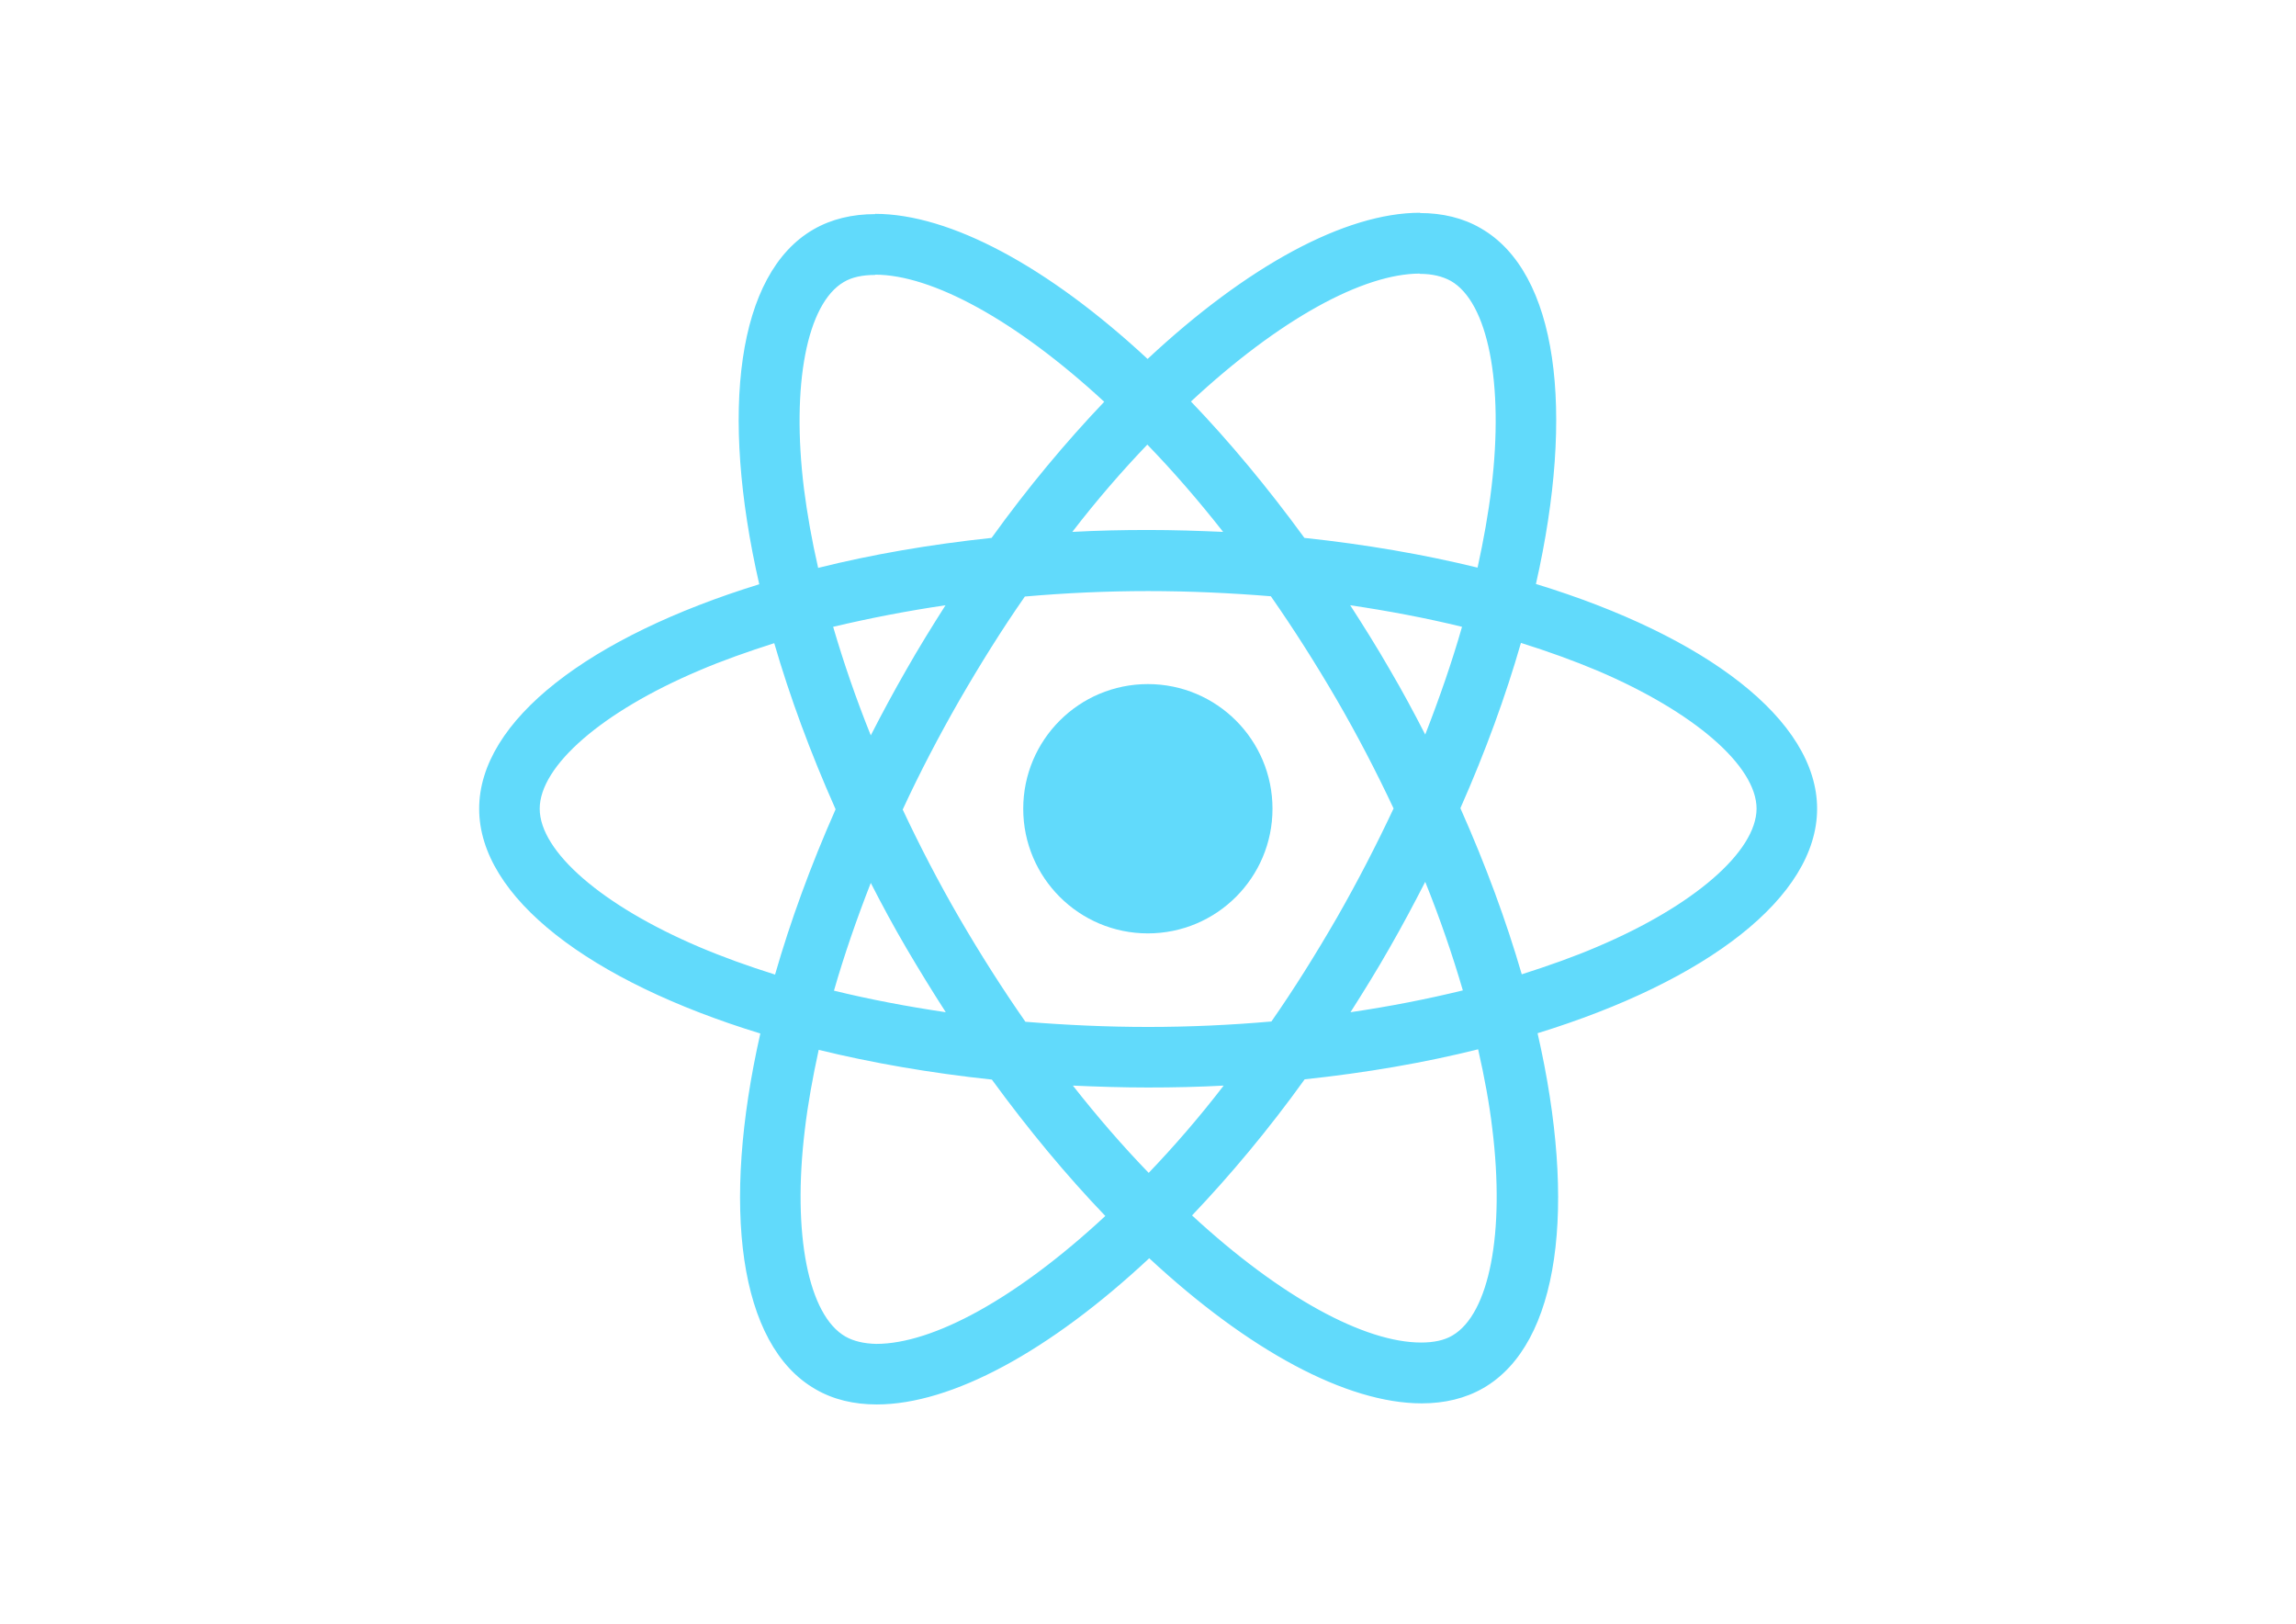
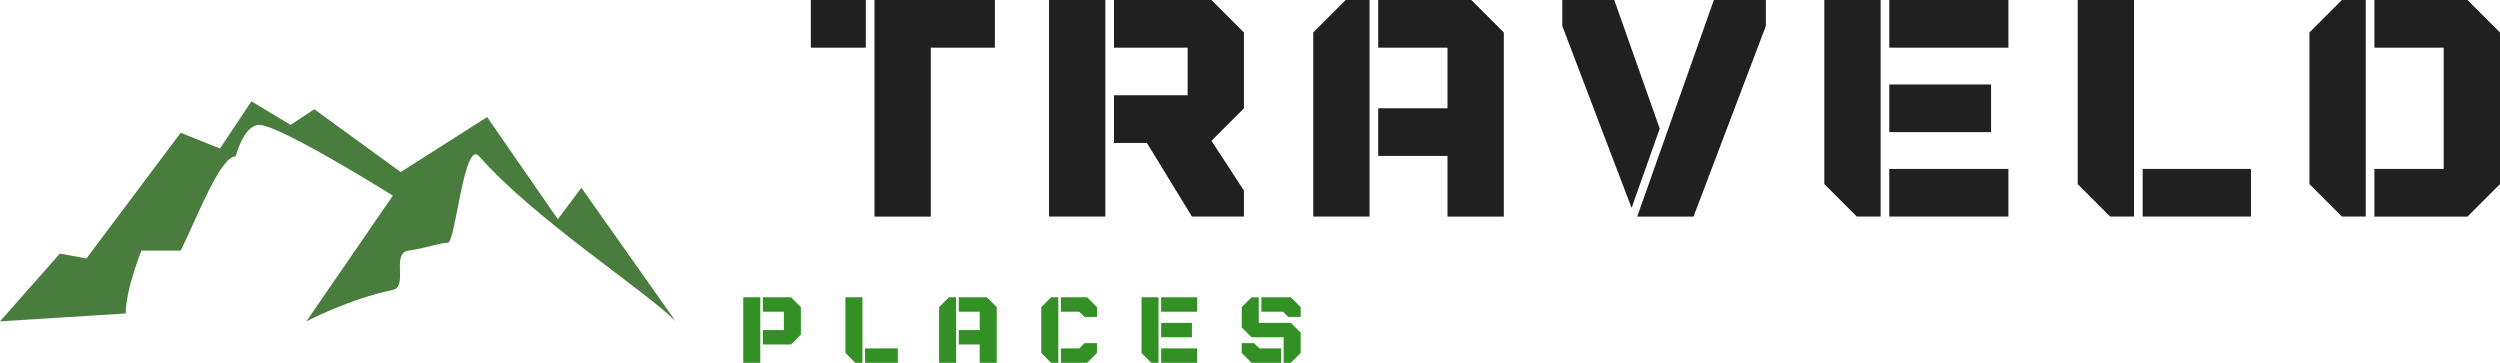
- <svg xmlns="http://www.w3.org/2000/svg" viewBox="0 0 841.9 595.3">
-   <g fill="#61DAFB">
-     <path d="M666.3 296.5c0-32.5-40.7-63.3-103.1-82.4 14.4-63.6 8-114.2-20.2-130.4-6.5-3.8-14.1-5.6-22.4-5.6v22.3c4.6 0 8.3.9 11.4 2.6 13.6 7.8 19.5 37.5 14.9 75.7-1.1 9.4-2.9 19.3-5.1 29.4-19.6-4.8-41-8.5-63.5-10.9-13.5-18.5-27.5-35.3-41.6-50 32.6-30.3 63.2-46.9 84-46.9V78c-27.5 0-63.5 19.6-99.9 53.6-36.4-33.8-72.4-53.2-99.9-53.2v22.3c20.7 0 51.4 16.5 84 46.6-14 14.7-28 31.4-41.3 49.9-22.6 2.4-44 6.1-63.6 11-2.3-10-4-19.7-5.2-29-4.7-38.2 1.1-67.9 14.6-75.8 3-1.8 6.9-2.6 11.5-2.6V78.5c-8.4 0-16 1.8-22.6 5.6-28.1 16.2-34.4 66.7-19.9 130.1-62.2 19.2-102.7 49.9-102.7 82.3 0 32.5 40.7 63.3 103.1 82.4-14.4 63.6-8 114.2 20.2 130.4 6.5 3.8 14.1 5.6 22.5 5.6 27.5 0 63.5-19.6 99.9-53.6 36.4 33.8 72.4 53.2 99.9 53.2 8.4 0 16-1.8 22.6-5.6 28.1-16.2 34.4-66.7 19.9-130.1 62-19.1 102.5-49.9 102.5-82.3zm-130.2-66.7c-3.7 12.9-8.3 26.2-13.5 39.5-4.1-8-8.4-16-13.1-24-4.6-8-9.5-15.8-14.4-23.4 14.2 2.1 27.9 4.7 41 7.9zm-45.8 106.5c-7.8 13.5-15.8 26.3-24.1 38.2-14.9 1.3-30 2-45.2 2-15.1 0-30.2-.7-45-1.9-8.3-11.9-16.4-24.6-24.2-38-7.6-13.1-14.5-26.4-20.8-39.8 6.2-13.4 13.2-26.8 20.7-39.9 7.8-13.5 15.8-26.3 24.1-38.2 14.9-1.3 30-2 45.2-2 15.1 0 30.2.7 45 1.9 8.3 11.9 16.4 24.6 24.2 38 7.6 13.1 14.5 26.4 20.8 39.8-6.3 13.4-13.2 26.8-20.7 39.9zm32.3-13c5.4 13.4 10 26.8 13.8 39.8-13.1 3.2-26.9 5.9-41.2 8 4.9-7.7 9.8-15.6 14.4-23.7 4.6-8 8.9-16.1 13-24.1zM421.2 430c-9.3-9.6-18.6-20.3-27.8-32 9 .4 18.2.7 27.5.7 9.4 0 18.7-.2 27.8-.7-9 11.7-18.3 22.4-27.5 32zm-74.4-58.9c-14.2-2.1-27.9-4.7-41-7.9 3.7-12.9 8.3-26.2 13.5-39.5 4.1 8 8.4 16 13.1 24 4.7 8 9.5 15.8 14.4 23.4zM420.7 163c9.3 9.6 18.6 20.3 27.8 32-9-.4-18.2-.7-27.5-.7-9.4 0-18.7.2-27.8.7 9-11.7 18.3-22.4 27.5-32zm-74 58.9c-4.9 7.7-9.8 15.6-14.4 23.7-4.6 8-8.9 16-13 24-5.4-13.4-10-26.8-13.8-39.8 13.1-3.1 26.9-5.8 41.2-7.9zm-90.5 125.2c-35.4-15.1-58.3-34.9-58.3-50.6 0-15.7 22.9-35.6 58.3-50.6 8.6-3.7 18-7 27.7-10.1 5.7 19.6 13.2 40 22.5 60.9-9.2 20.8-16.6 41.1-22.2 60.6-9.9-3.1-19.3-6.5-28-10.2zM310 490c-13.6-7.8-19.5-37.5-14.9-75.7 1.1-9.4 2.9-19.3 5.1-29.4 19.6 4.8 41 8.5 63.5 10.9 13.5 18.5 27.5 35.3 41.6 50-32.6 30.3-63.2 46.9-84 46.9-4.5-.1-8.3-1-11.3-2.7zm237.2-76.2c4.7 38.2-1.1 67.9-14.6 75.8-3 1.8-6.9 2.6-11.5 2.6-20.7 0-51.4-16.5-84-46.6 14-14.7 28-31.4 41.3-49.9 22.6-2.4 44-6.1 63.6-11 2.3 10.1 4.1 19.8 5.2 29.1zm38.5-66.7c-8.6 3.7-18 7-27.7 10.1-5.7-19.6-13.2-40-22.5-60.9 9.2-20.8 16.6-41.1 22.2-60.6 9.9 3.1 19.3 6.5 28.1 10.2 35.4 15.1 58.3 34.9 58.3 50.6-.1 15.7-23 35.6-58.4 50.6zM320.8 78.4z" />
-     <circle cx="420.9" cy="296.5" r="45.7" />
-     <path d="M520.5 78.1z" />
+ <svg xmlns="http://www.w3.org/2000/svg" id="204852803" viewBox="0 0 370 53.695" height="53.695" width="370" style="width: 370px; height: 53.695px; position: absolute; top: 50%; left: 50%; transform: translate(-50%, -50%) scale(0.628919); z-index: 0; cursor: pointer; overflow: visible;">
+   <defs id="SvgjsDefs7132" />
+   <g id="SvgjsG7133" featurekey="symbolFeature-0" transform="matrix(1.162791,0,0,1.162791,-8.139541,-26.8604)" fill="#497d3e">
+     <g transform="translate(0,-952.3622)">
+       <path style="color:;enable-background:accumulate;" d="m 7,1016.362 16,-1 c 0,-3.049 2,-8 2,-8 0,0 2.541,0 5,0 2,-4 5,-12 7,-12 0,0 1,-4 3,-4 2.631,0 17,9 17,9 l -11,16 c 0,0 5.417,-2.835 11,-4 1.988,-0.415 -0.234,-4.707 2,-5 1.929,-0.253 4,-1 5,-1 1,0 2.032,-13.249 4,-11 7,8 21.405,17.281 25,21 l -12,-17 -3,4 -9,-13 -11,7 -11,-8 -3,2 -5,-3 -4,6 -5,-2 -12,16 -3.375,-0.625 -7.625,8.625" fill="#497d3e" stroke="none" marker="none" visibility="visible" display="inline" overflow="visible" />
+     </g>
+   </g>
+   <g id="SvgjsG7134" featurekey="nameFeature-0" transform="matrix(1.121797,0,0,1.121797,119.0384,-12.82023)" fill="#202020">
+     <path d="M8.114 11.429 l0 6.286 l-7.257 0 l0 -6.286 l7.257 0 z M9.257 11.429 l15.886 0 l0 6.286 l-8.457 0 l0 22.286 l-7.429 0 l0 -28.571 z M39.715 40 l-7.429 0 l0 -28.571 l7.429 0 l0 28.571 z M58 15.714 l0 10 l-4.286 4.286 l4.286 6.571 l0 3.429 l-6.857 0 l-5.943 -9.714 l-4.343 0 l0 -6.286 l9.714 0 l0 -6.286 l-9.714 0 l0 -6.286 l12.857 0 z M74.572 40 l-7.429 0 l0 -24.286 l4.286 -4.286 l3.143 0 l0 28.571 z M88 11.429 l4.286 4.286 l0 24.286 l-7.429 0 l0 -8 l-9.143 0 l0 -6.286 l9.143 0 l0 -8 l-9.143 0 l0 -6.286 l12.286 0 z M112.857 28.4 l-3.714 10.457 l-9.143 -24 l0 -3.429 l6.857 0 z M120 11.429 l6.857 0 l0 3.429 l-9.543 25.143 l-7.429 0 z M142 40 l-3.143 0 l-4.286 -4.286 l0 -24.286 l7.429 0 l0 28.571 z M143.143 11.429 l15.714 0 l0 6.286 l-15.714 0 l0 -6.286 z M156.571 22.571 l0 6.286 l-13.429 0 l0 -6.286 l13.429 0 z M143.143 40 l0 -6.286 l15.714 0 l0 6.286 l-15.714 0 z M175.429 40 l-3.143 0 l-4.286 -4.286 l0 -24.286 l7.429 0 l0 28.571 z M176.572 33.714 l14.286 0 l0 6.286 l-14.286 0 l0 -6.286 z M206 40 l-3.143 0 l-4.286 -4.286 l0 -20 l4.286 -4.286 l3.143 0 l0 28.571 z M219.428 11.429 l4.286 4.286 l0 20 l-4.286 4.286 l-12.286 0 l0 -6.286 l9.143 0 l0 -16 l-9.143 0 l0 -6.286 l12.286 0 z" />
+   </g>
+   <g id="SvgjsG7135" featurekey="sloganFeature-0" transform="matrix(0.6786125,0,0,0.6786125,109.0305,40.12241)" fill="#339025">
+     <path d="M5.143 20 l-3.714 0 l0 -14.286 l3.714 0 l0 14.286 z M11.857 5.714 l2.143 2.143 l0 6 l-2.143 2.143 l-6.143 0 l0 -3.143 l4.571 0 l0 -4 l-4.571 0 l0 -3.143 l6.143 0 z M27.429 20 l-1.571 0 l-2.143 -2.143 l0 -12.143 l3.714 0 l0 14.286 z M28 16.857 l7.143 0 l0 3.143 l-7.143 0 l0 -3.143 z M47.857 20 l-3.714 0 l0 -12.143 l2.143 -2.143 l1.571 0 l0 14.286 z M54.571 5.714 l2.143 2.143 l0 12.143 l-3.714 0 l0 -4 l-4.571 0 l0 -3.143 l4.571 0 l0 -4 l-4.571 0 l0 -3.143 l6.143 0 z M70.143 20 l-1.571 0 l-2.143 -2.143 l0 -10 l2.143 -2.143 l1.571 0 l0 14.286 z M76.429 5.714 l2.143 2.143 l0 2.143 l-2.714 0 l-1.143 -1.143 l-4 0 l0 -3.143 l5.714 0 z M74.714 16.857 l1.143 -1.143 l2.714 0 l0 2.143 l-2.143 2.143 l-5.714 0 l0 -3.143 l4 0 z M92 20 l-1.571 0 l-2.143 -2.143 l0 -12.143 l3.714 0 l0 14.286 z M92.571 5.714 l7.857 0 l0 3.143 l-7.857 0 l0 -3.143 z M99.286 11.286 l0 3.143 l-6.714 0 l0 -3.143 l6.714 0 z M92.571 20 l0 -3.143 l7.857 0 l0 3.143 l-7.857 0 z M113.857 11.286 l7 0 l2.143 2.143 l0 4.429 l-2.143 2.143 l-1.571 0 l0 -5.571 l-7 0 l-2.143 -2.143 l0 -4.429 l2.143 -2.143 l1.571 0 l0 5.571 z M120.857 5.714 l2.143 2.143 l0 2.143 l-2.714 0 l-1.143 -1.143 l-4.714 0 l0 -3.143 l6.429 0 z M118.714 16.857 l0 3.143 l-6.429 0 l-2.143 -2.143 l0 -2.143 l2.714 0 l1.143 1.143 l4.714 0 z" />
  </g>
</svg>
